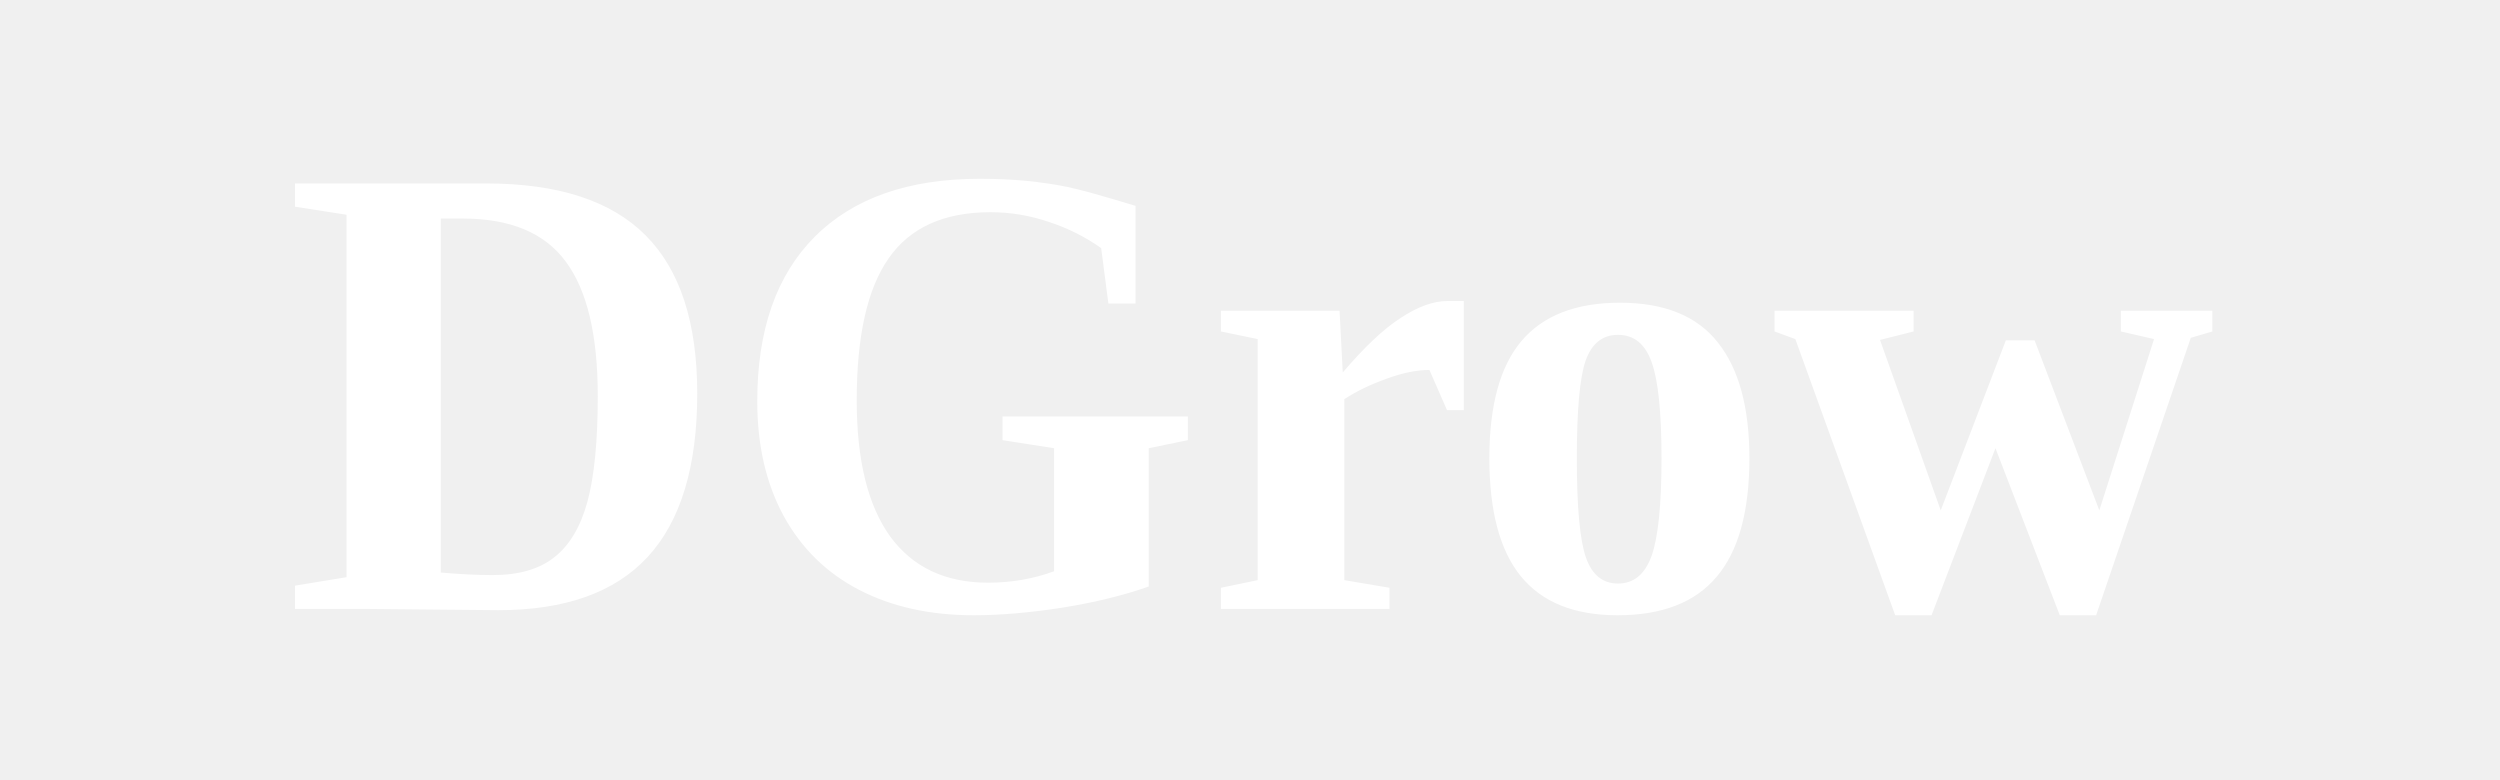
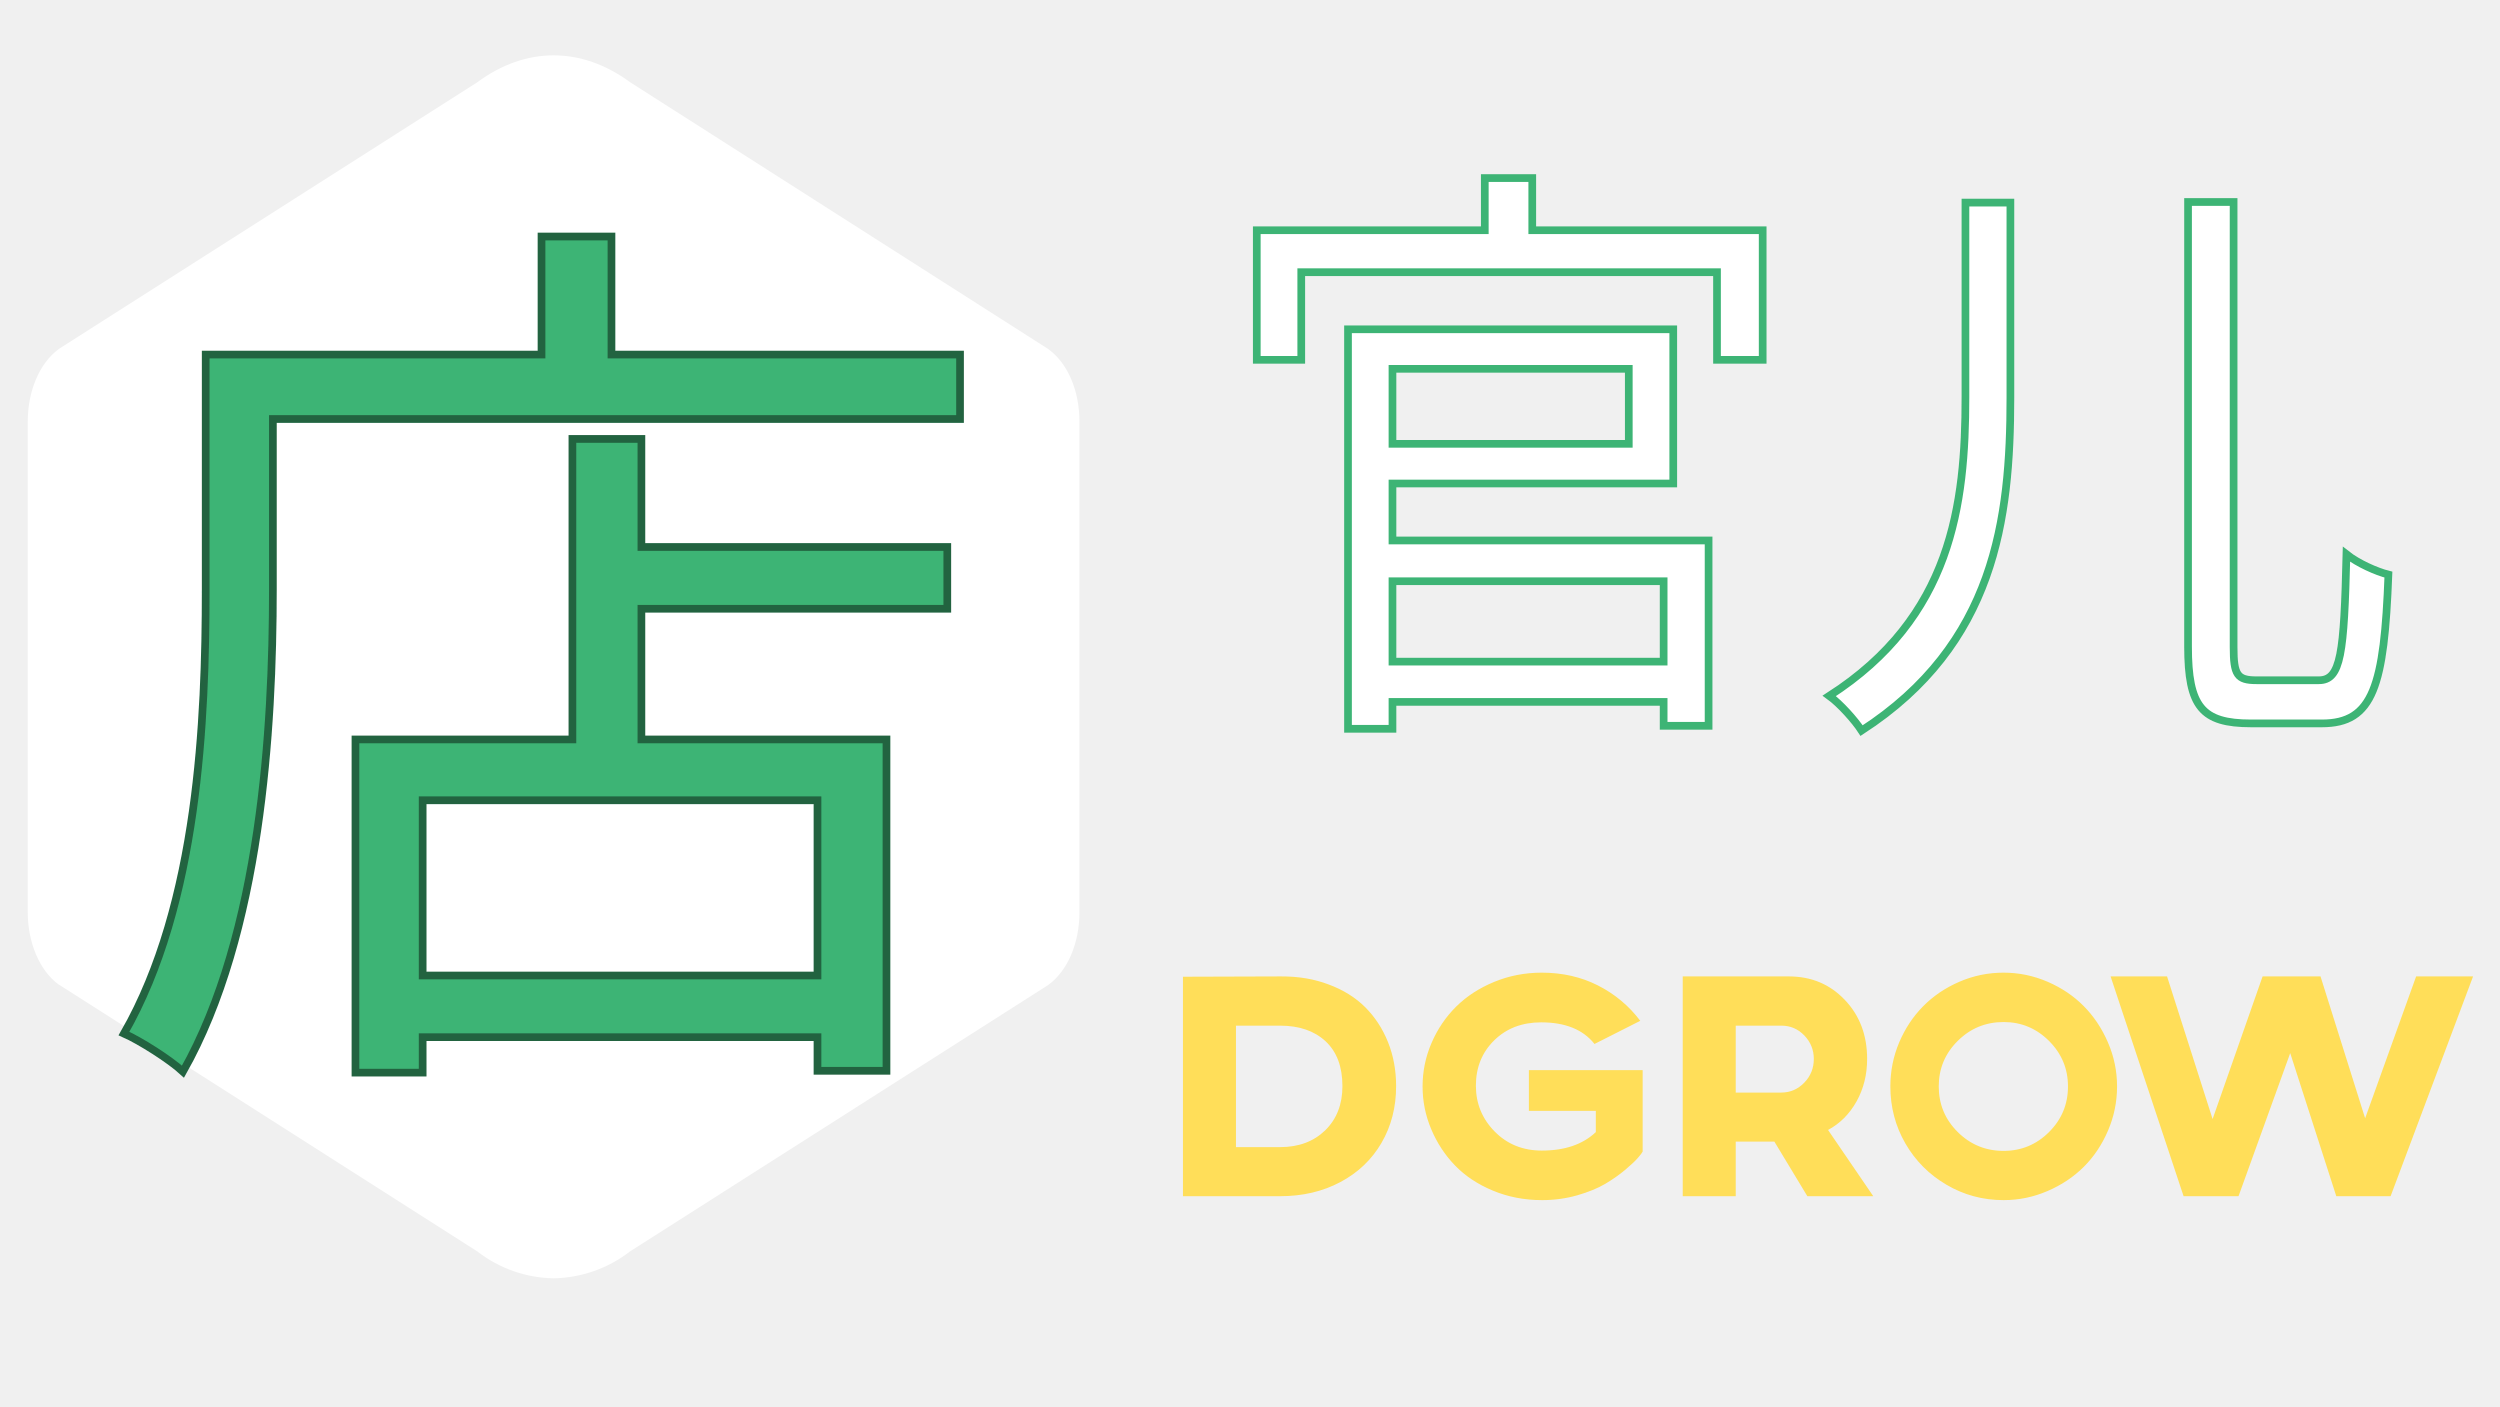
- <svg xmlns="http://www.w3.org/2000/svg" width="1026" height="320">
+ <svg xmlns="http://www.w3.org/2000/svg" width="640" height="360">
  <g>
-     <rect fill="none" id="canvas_background" height="322" width="1028" y="-1" x="-1" />
+     <rect fill="none" id="canvas_background" height="362" width="642" y="-1" x="-1" />
  </g>
  <g>
-     <text font-style="normal" font-weight="bold" stroke="#000" transform="matrix(10.49187,0,0,11.10856,-1805.916,-553.7372) " xml:space="preserve" text-anchor="start" font-family="'Times New Roman', Times, serif" font-size="24" id="svg_3" y="72.342" x="183.241" stroke-width="0" fill="#ffffff">DGrow</text>
+     <g fill-opacity="0" id="background-logo" transform="matrix(1.969278,0,0,1.969278,640.0154,512.0123) ">
+       <rect fill="#0fffff" id="svg_1" stroke=" none" height="520" width="650" y="-265.233" x="-332.109" />
+     </g>
+     <g filter=" url(#SVGID_51306)" id="text-logo" transform="matrix(1.969278,0,0,1.969278,666.366,468.5062) ">
+       <filter transform="translate(0,-121.4999) translate(0,2.251706) translate(0,-1.383426) translate(0,-11.04343) translate(0,131.675) translate(0,-121.4999) translate(0,2.251706) translate(0,-1.383441) translate(0,-11.04343) translate(0,131.5203) translate(-104.0991,-174.6833) translate(0.5078003,0.5078003) translate(0.5078003,0.5078003) translate(0.5078003,0.5078003) " width="140%" x="-20%" height="140%" y="-20%" id="SVGID_51306">
+         <feGaussianBlur stdDeviation="0" />
+       </filter>
+       <text x="-102.576" y="-173.315" fill="#ffffff" id="svg_2" stroke=" rgb(60,180,116)" font-weight="normal" font-style="normal" font-size="78" font-family="Alfphabet" xml:space="preserve">
+         <tspan fill="#ffffff" id="svg_3" y="-149.32" x="-181.083">官儿</tspan>
+       </text>
+     </g>
+     <g id="logo-logo" transform="matrix(1.120744,0,0,1.120744,343.7186,512.0123) ">
+       <g id="svg_4">
+         <g id="svg_5" transform="matrix(1.396736,0,0,1.396736,0,0) ">
+           <g id="svg_6">
+             <g id="svg_7">
+               <path fill="#ffffff" id="svg_8" stroke=" none" stroke-linecap="round" d="m-129.037,-118.031a20.92,20.92 0 0 1 -12.48,-4.4l-68.37,-43.6l-0.15,-0.08c-3.09,-2.31 -5,-6.84 -5,-11.81l0,-80.22c0,-5 1.92,-9.5 5,-11.81l0.29,-0.2l68.23,-43.48c7.94,-5.87 17,-5.87 25,0l68.33,43.6l0.14,0.11c3.14,2.34 5,6.76 5,11.81l0,80.22c0,5 -1.87,9.46 -5,11.81l-0.29,0.2l-68.21,43.45a21,21 0 0 1 -12.49,4.4z" />
+             </g>
+           </g>
+         </g>
+       </g>
+     </g>
+     <g filter=" url(#SVGID_51307)" id="tagline-399f0979-b26e-4cb1-a516-cabb1a8c2807-logo" transform="matrix(1.969278,0,0,1.969278,343.7186,525.0648) ">
+       <filter transform="translate(0,-121.4999) translate(0,2.251706) translate(0,-1.383426) translate(0,-11.04343) translate(0,131.675) translate(0,-121.4999) translate(0,2.251706) translate(0,-1.383441) translate(0,-11.04343) translate(0,131.5203) translate(-104.0991,-174.6833) translate(0.5078003,0.5078003) translate(0.5078003,0.5078003) translate(0.5078003,0.5078003) " width="140%" x="-20%" height="140%" y="-20%" id="SVGID_51307">
+         <feGaussianBlur stdDeviation="0" />
+       </filter>
+       <text x="-102.576" y="-173.315" fill="#3cb474" id="svg_9" stroke=" rgb(33,99,64)" font-weight="normal" font-style="normal" font-size="118" font-family="Alfphabet" xml:space="preserve">
+         <tspan fill="#3cb474" id="svg_10" y="-136.754" x="-162.083">店</tspan>
+       </text>
+     </g>
+     <g id="tagline-e5ddf0a8-e476-406b-b60e-8698f93f130f-logo-path" transform="matrix(1.969278,0,0,1.969278,669.9709,619.4206) ">
+       <path fill="#ffde59" id="svg_11" stroke=" none" stroke-linecap="round" d="m-173.801,-159.04l-12.63,0l0,-28.53l12.63,-0.04q0.06,0 0.13,0l0,0q3.38,-0.02 6.19,1.05l0,0q2.85,1.06 4.76,2.97q1.9,1.91 2.95,4.53q1.05,2.63 1.05,5.71l0,0q0,4.12 -1.9,7.38q-1.9,3.26 -5.34,5.09q-3.45,1.84 -7.84,1.84l0,0zm-5.74,-22.17l0,15.79l5.74,0q3.61,0 5.86,-2.18q2.24,-2.19 2.24,-5.75l0,0q0,-3.78 -2.18,-5.82q-2.19,-2.04 -5.92,-2.04l0,0l-5.74,0zm24.26,7.9l0,0q0,-2.96 1.17,-5.66q1.17,-2.71 3.2,-4.72q2.03,-2.01 4.94,-3.21q2.91,-1.2 6.19,-1.2l0,0q4.02,0 7.31,1.67q3.28,1.67 5.49,4.59l0,0l-5.95,3.01q-2.23,-2.81 -6.93,-2.81l0,0q-3.73,0 -6.11,2.34q-2.38,2.34 -2.38,5.9l0,0q0,3.47 2.44,5.95q2.44,2.48 6.13,2.48l0,0q4.48,0 7.02,-2.4l0,0l0,-2.76l-8.7,0l0,-5.3l14.79,0l0,10.59q-0.1,0.22 -0.62,0.82q-0.51,0.59 -1.67,1.57q-1.16,0.97 -2.6,1.82q-1.45,0.85 -3.63,1.48q-2.19,0.62 -4.54,0.62l0,0q-3.45,0 -6.4,-1.23q-2.96,-1.23 -4.94,-3.28q-1.97,-2.05 -3.09,-4.72q-1.12,-2.66 -1.12,-5.55zm40.71,14.27l-6.89,0l0,-28.57l13.8,0q4.37,0 7.27,3.05q2.9,3.04 2.9,7.68l0,0q0,3.05 -1.37,5.51q-1.38,2.47 -3.71,3.72l0,0l5.88,8.61l-8.57,0l-4.29,-7.1l-5.02,0l0,7.1zm0,-22.17l0,8.7l5.9,0q1.77,0 3.01,-1.29q1.24,-1.28 1.24,-3.08l0,0q0,-1.77 -1.23,-3.05q-1.23,-1.28 -2.97,-1.28l0,0l-5.95,0zm20.1,7.9l0,0q0,-3 1.15,-5.73q1.16,-2.72 3.13,-4.71q1.97,-1.99 4.7,-3.17q2.73,-1.18 5.74,-1.18l0,0q2.97,0 5.71,1.18q2.74,1.18 4.71,3.17q1.97,1.99 3.15,4.73q1.18,2.73 1.18,5.71l0,0q0,2.99 -1.17,5.73q-1.17,2.74 -3.15,4.72q-1.98,1.97 -4.72,3.15q-2.74,1.18 -5.71,1.18l0,0q-4.02,0 -7.41,-1.99q-3.4,-1.99 -5.36,-5.38q-1.95,-3.39 -1.95,-7.41zm6.29,0l0,0q0,3.48 2.47,5.93q2.47,2.45 5.96,2.45l0,0q3.45,0 5.91,-2.45q2.46,-2.45 2.46,-5.93l0,0q0,-3.45 -2.46,-5.91q-2.46,-2.46 -5.91,-2.46l0,0q-3.49,0 -5.96,2.45q-2.47,2.45 -2.47,5.92zm31.83,14.27l-9.49,-28.57l7.34,0l5.92,18.54l6.5,-18.54l7.53,0l5.8,18.44l6.63,-18.44l7.4,0l-10.72,28.57l-7.06,0l-5.99,-18.6l-6.72,18.6l-7.14,0z" />
+     </g>
  </g>
</svg>
